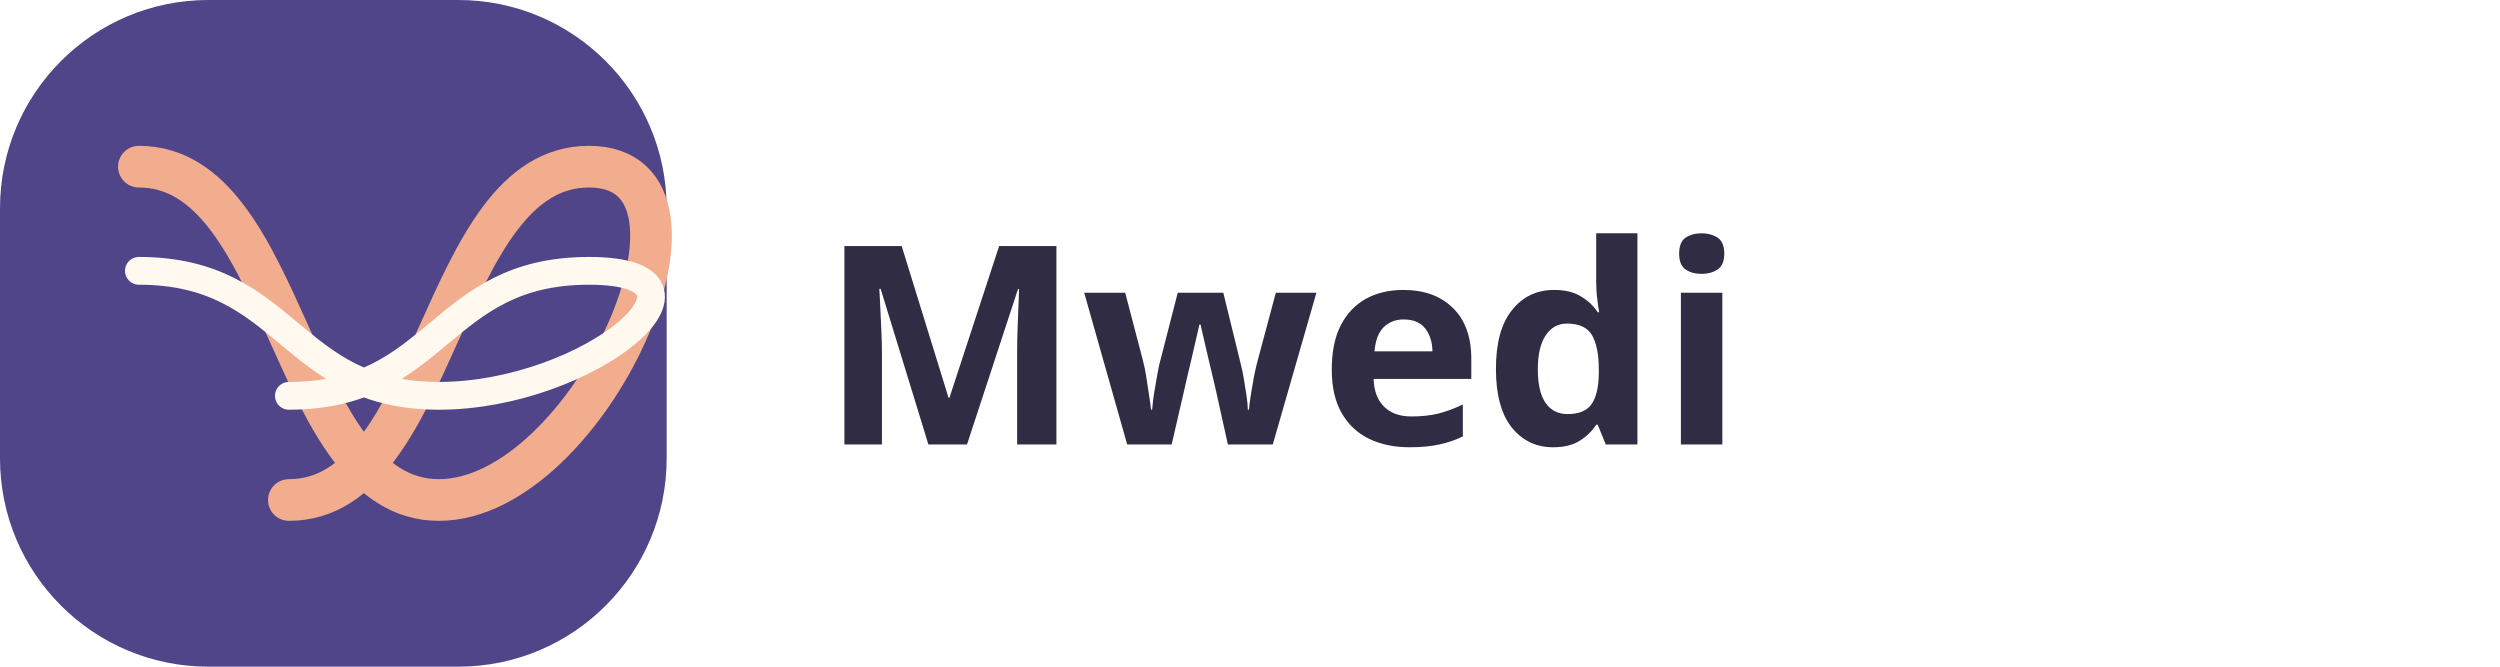
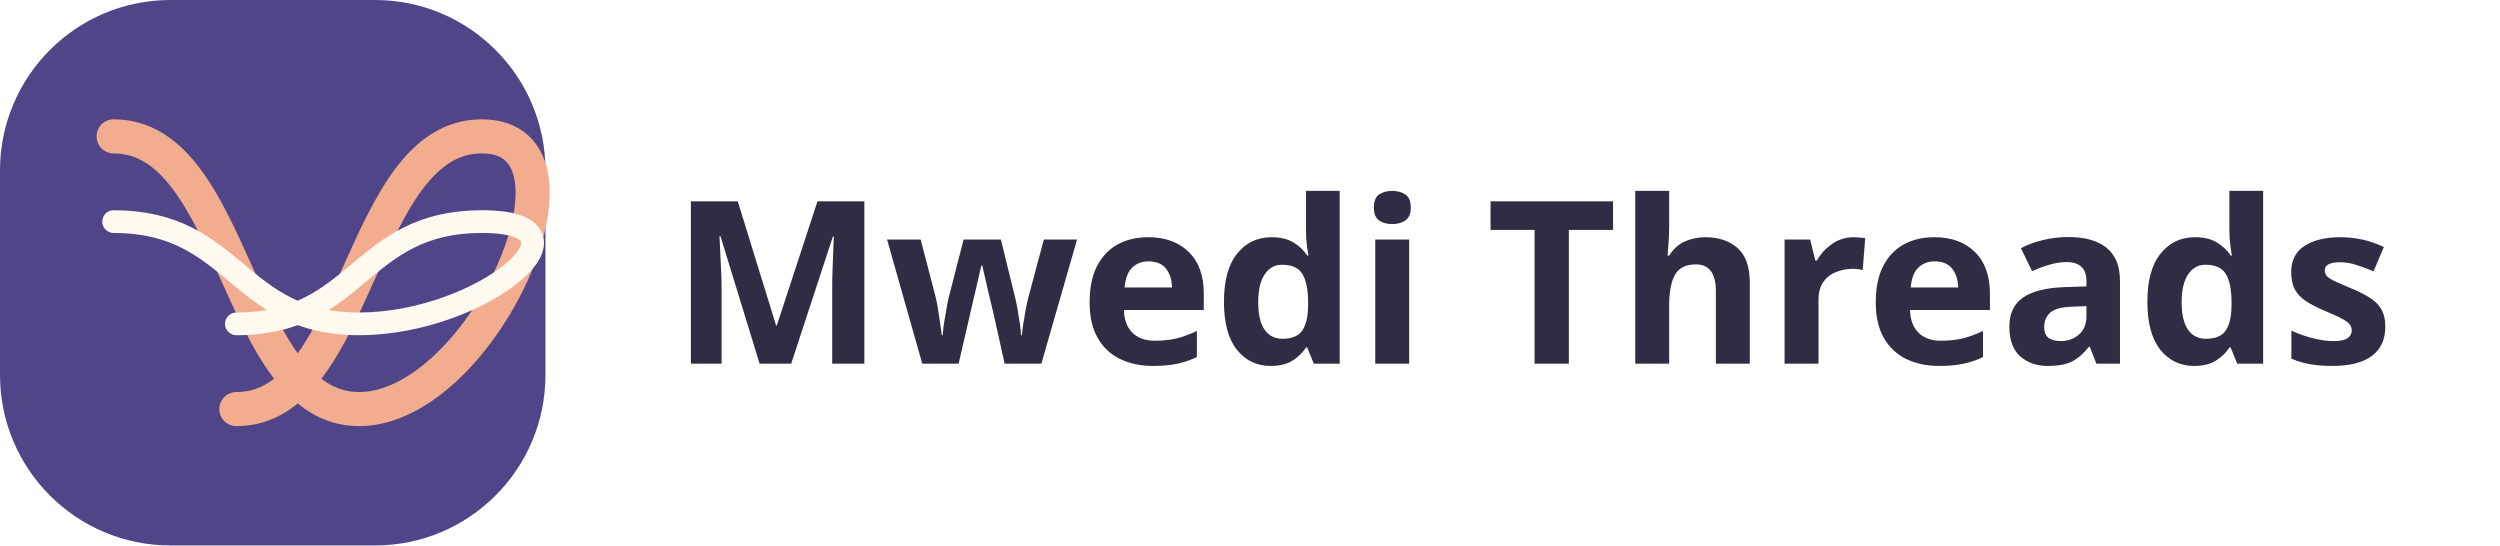
- <svg xmlns="http://www.w3.org/2000/svg" viewBox="0 0 180 48" fill="none">
+ <svg xmlns="http://www.w3.org/2000/svg" viewBox="0 0 220 48" fill="none">
  <rect width="48" height="48" rx="15" fill="#51458A" />
  <path d="M10 12c10.8 0 10.8 24 21.6 24S53.2 12 42.4 12 31.6 36 20.8 36" stroke="#F2AD8E" stroke-width="3" stroke-linecap="round" />
  <path d="M10 19.5c10.8 0 10.8 9 21.6 9s21.6-9 10.8-9-10.8 9-21.6 9" stroke="#FFF9EF" stroke-width="2" stroke-linecap="round" />
-   <text x="59" y="32" fill="#302C43" font-family="DM Sans, sans-serif" font-size="20" font-weight="700">Mwedi</text>
+   <text x="59" y="32" fill="#302C43" font-family="DM Sans, sans-serif" font-size="20" font-weight="700">Mwedi Threads</text>
</svg>
